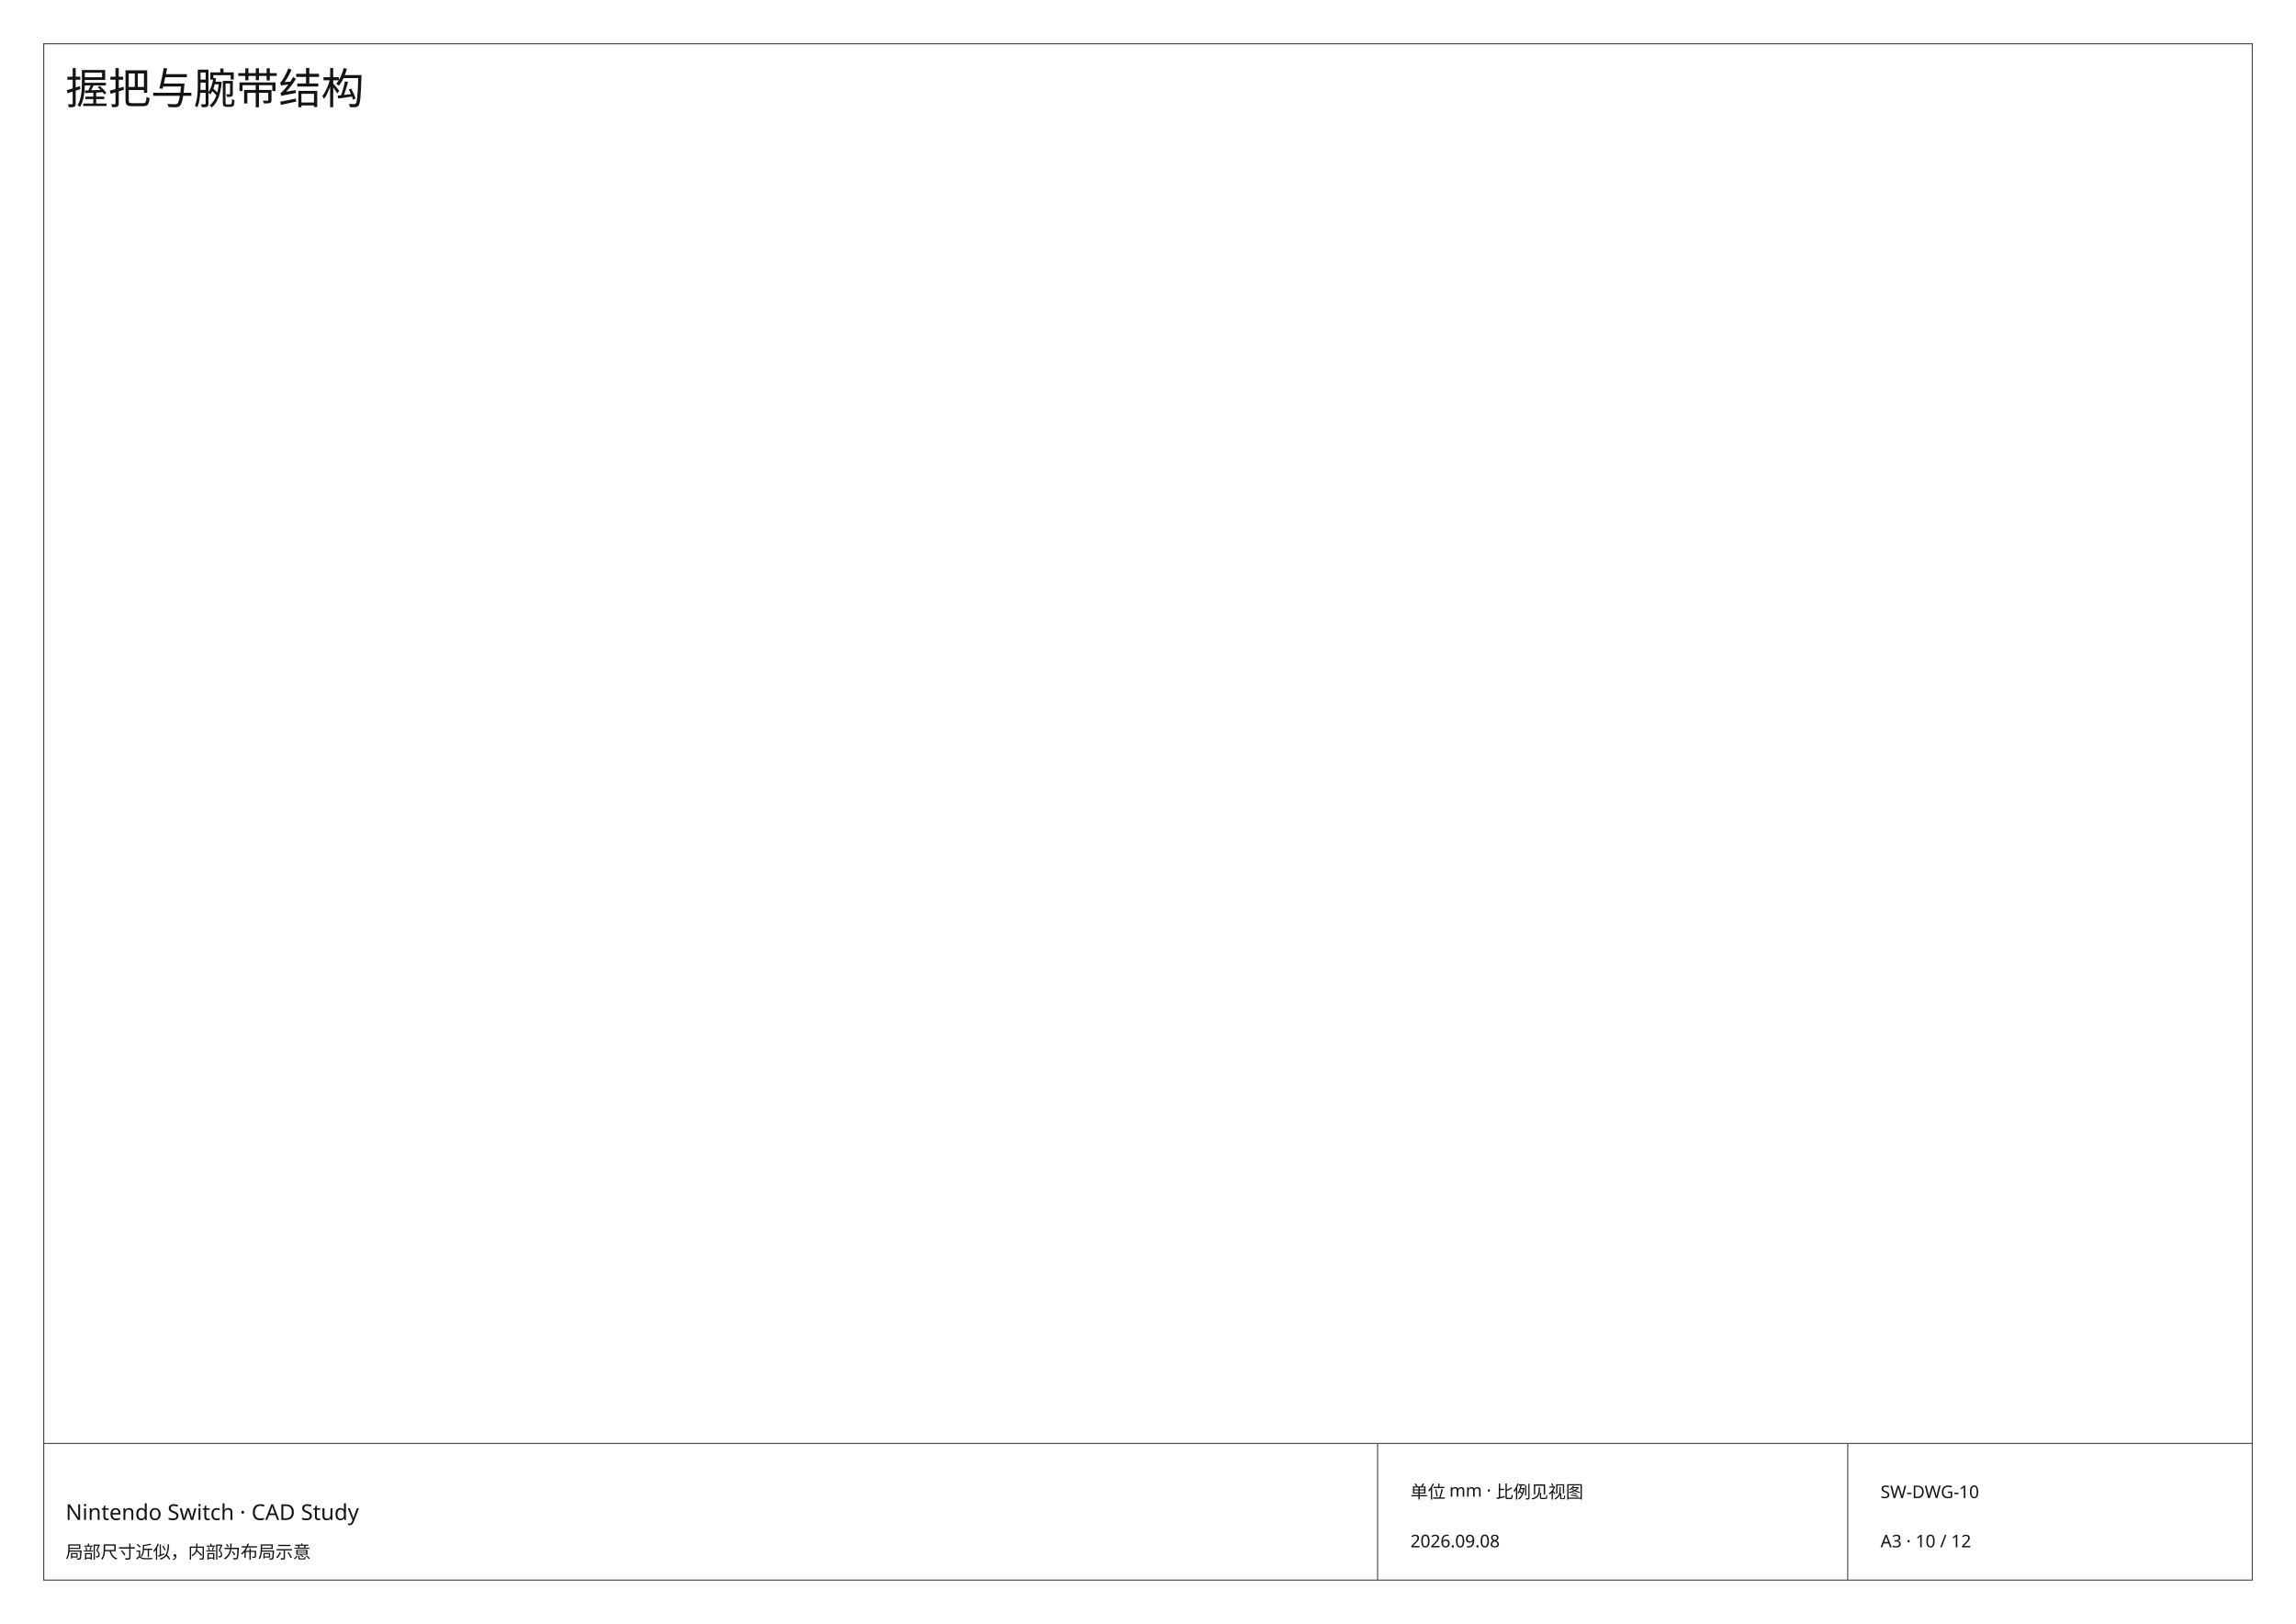
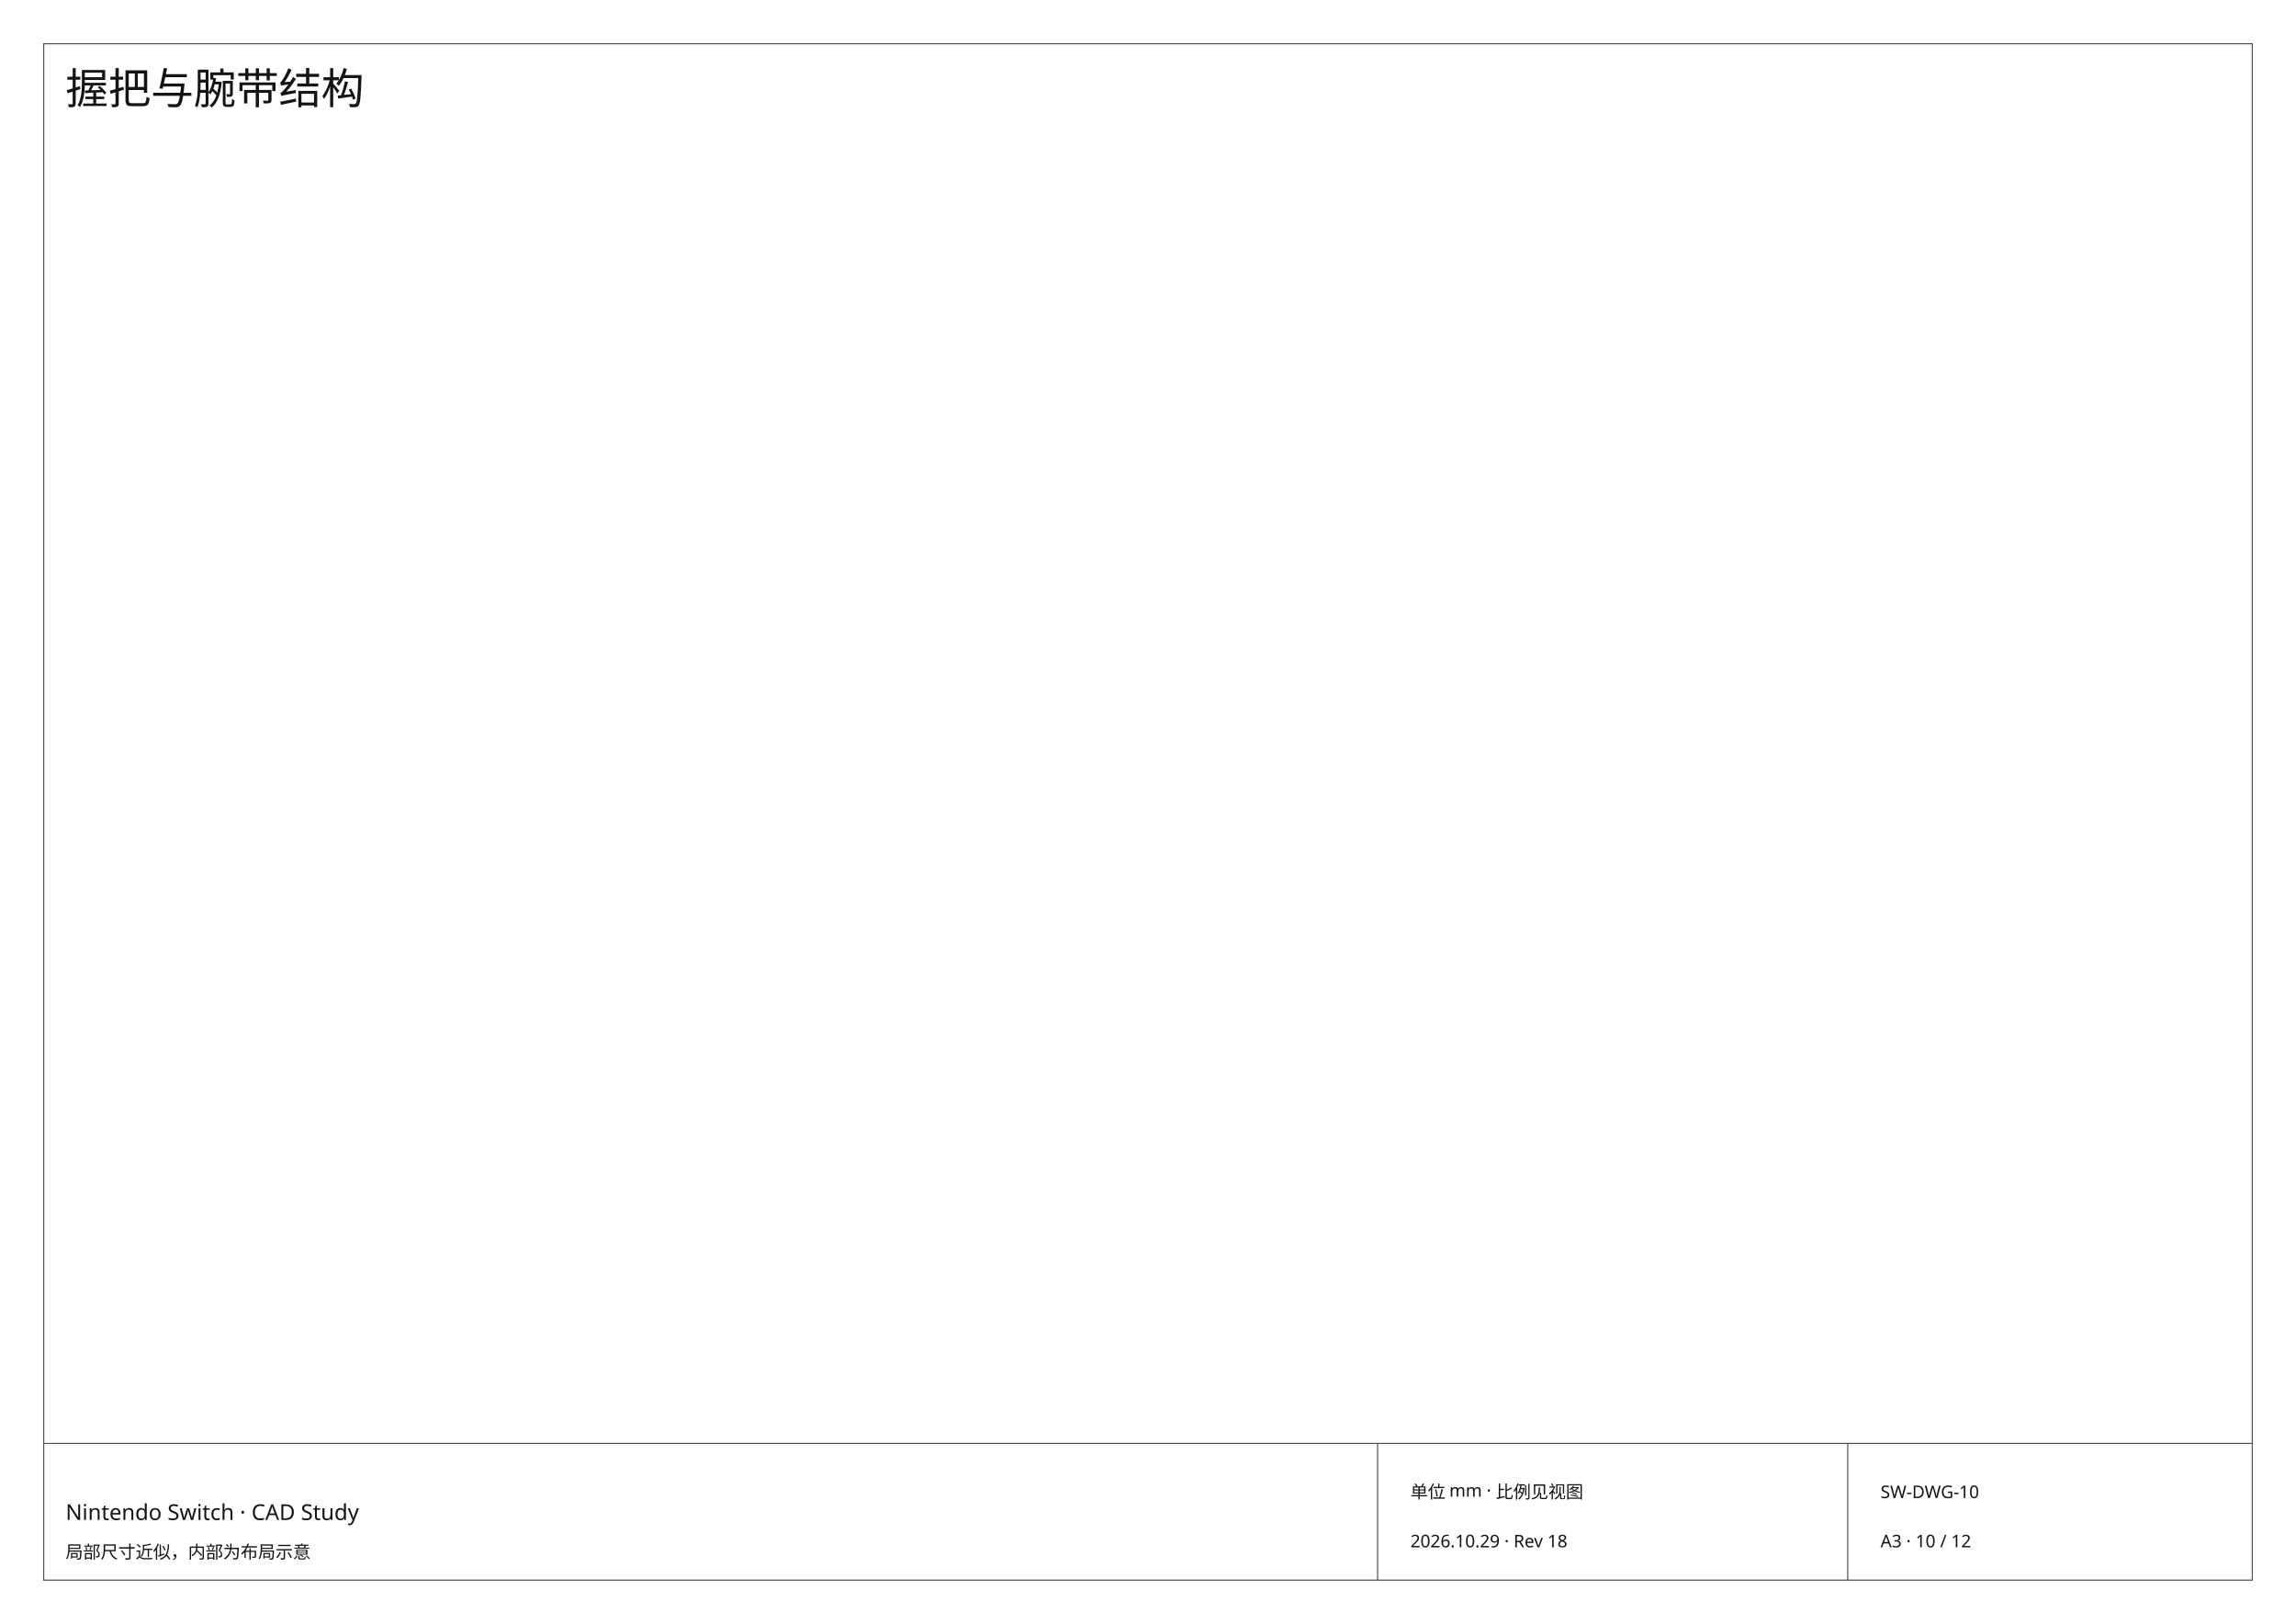
<svg xmlns="http://www.w3.org/2000/svg" width="420mm" height="297mm" viewBox="0 0 420 297">
  <g fill="none" stroke="#504e49" stroke-width=".2">
    <rect x="8" y="8" width="404" height="281" />
    <path d="M 8 264 H 412 M 252 264 V 289 M 338 264 V 289" />
  </g>
  <g font-family="TsangerJinKai02" fill="#141413">
    <text x="12" y="19" font-size="7.8">握把与腕带结构</text>
    <text x="12" y="278" font-size="4.0">Nintendo Switch · CAD Study</text>
    <text x="12" y="285" font-size="3.2">局部尺寸近似，内部为布局示意</text>
    <text x="258" y="274" font-size="3.2">单位 mm · 比例见视图</text>
-     <text x="258" y="283" font-size="3.2">2026.09.08</text>
+     <text x="258" y="283" font-size="3.2">2026.10.29 · Rev 18</text>
    <text x="344" y="274" font-size="3.2">SW-DWG-10</text>
    <text x="344" y="283" font-size="3.2">A3 · 10 / 12</text>
  </g>
</svg>
